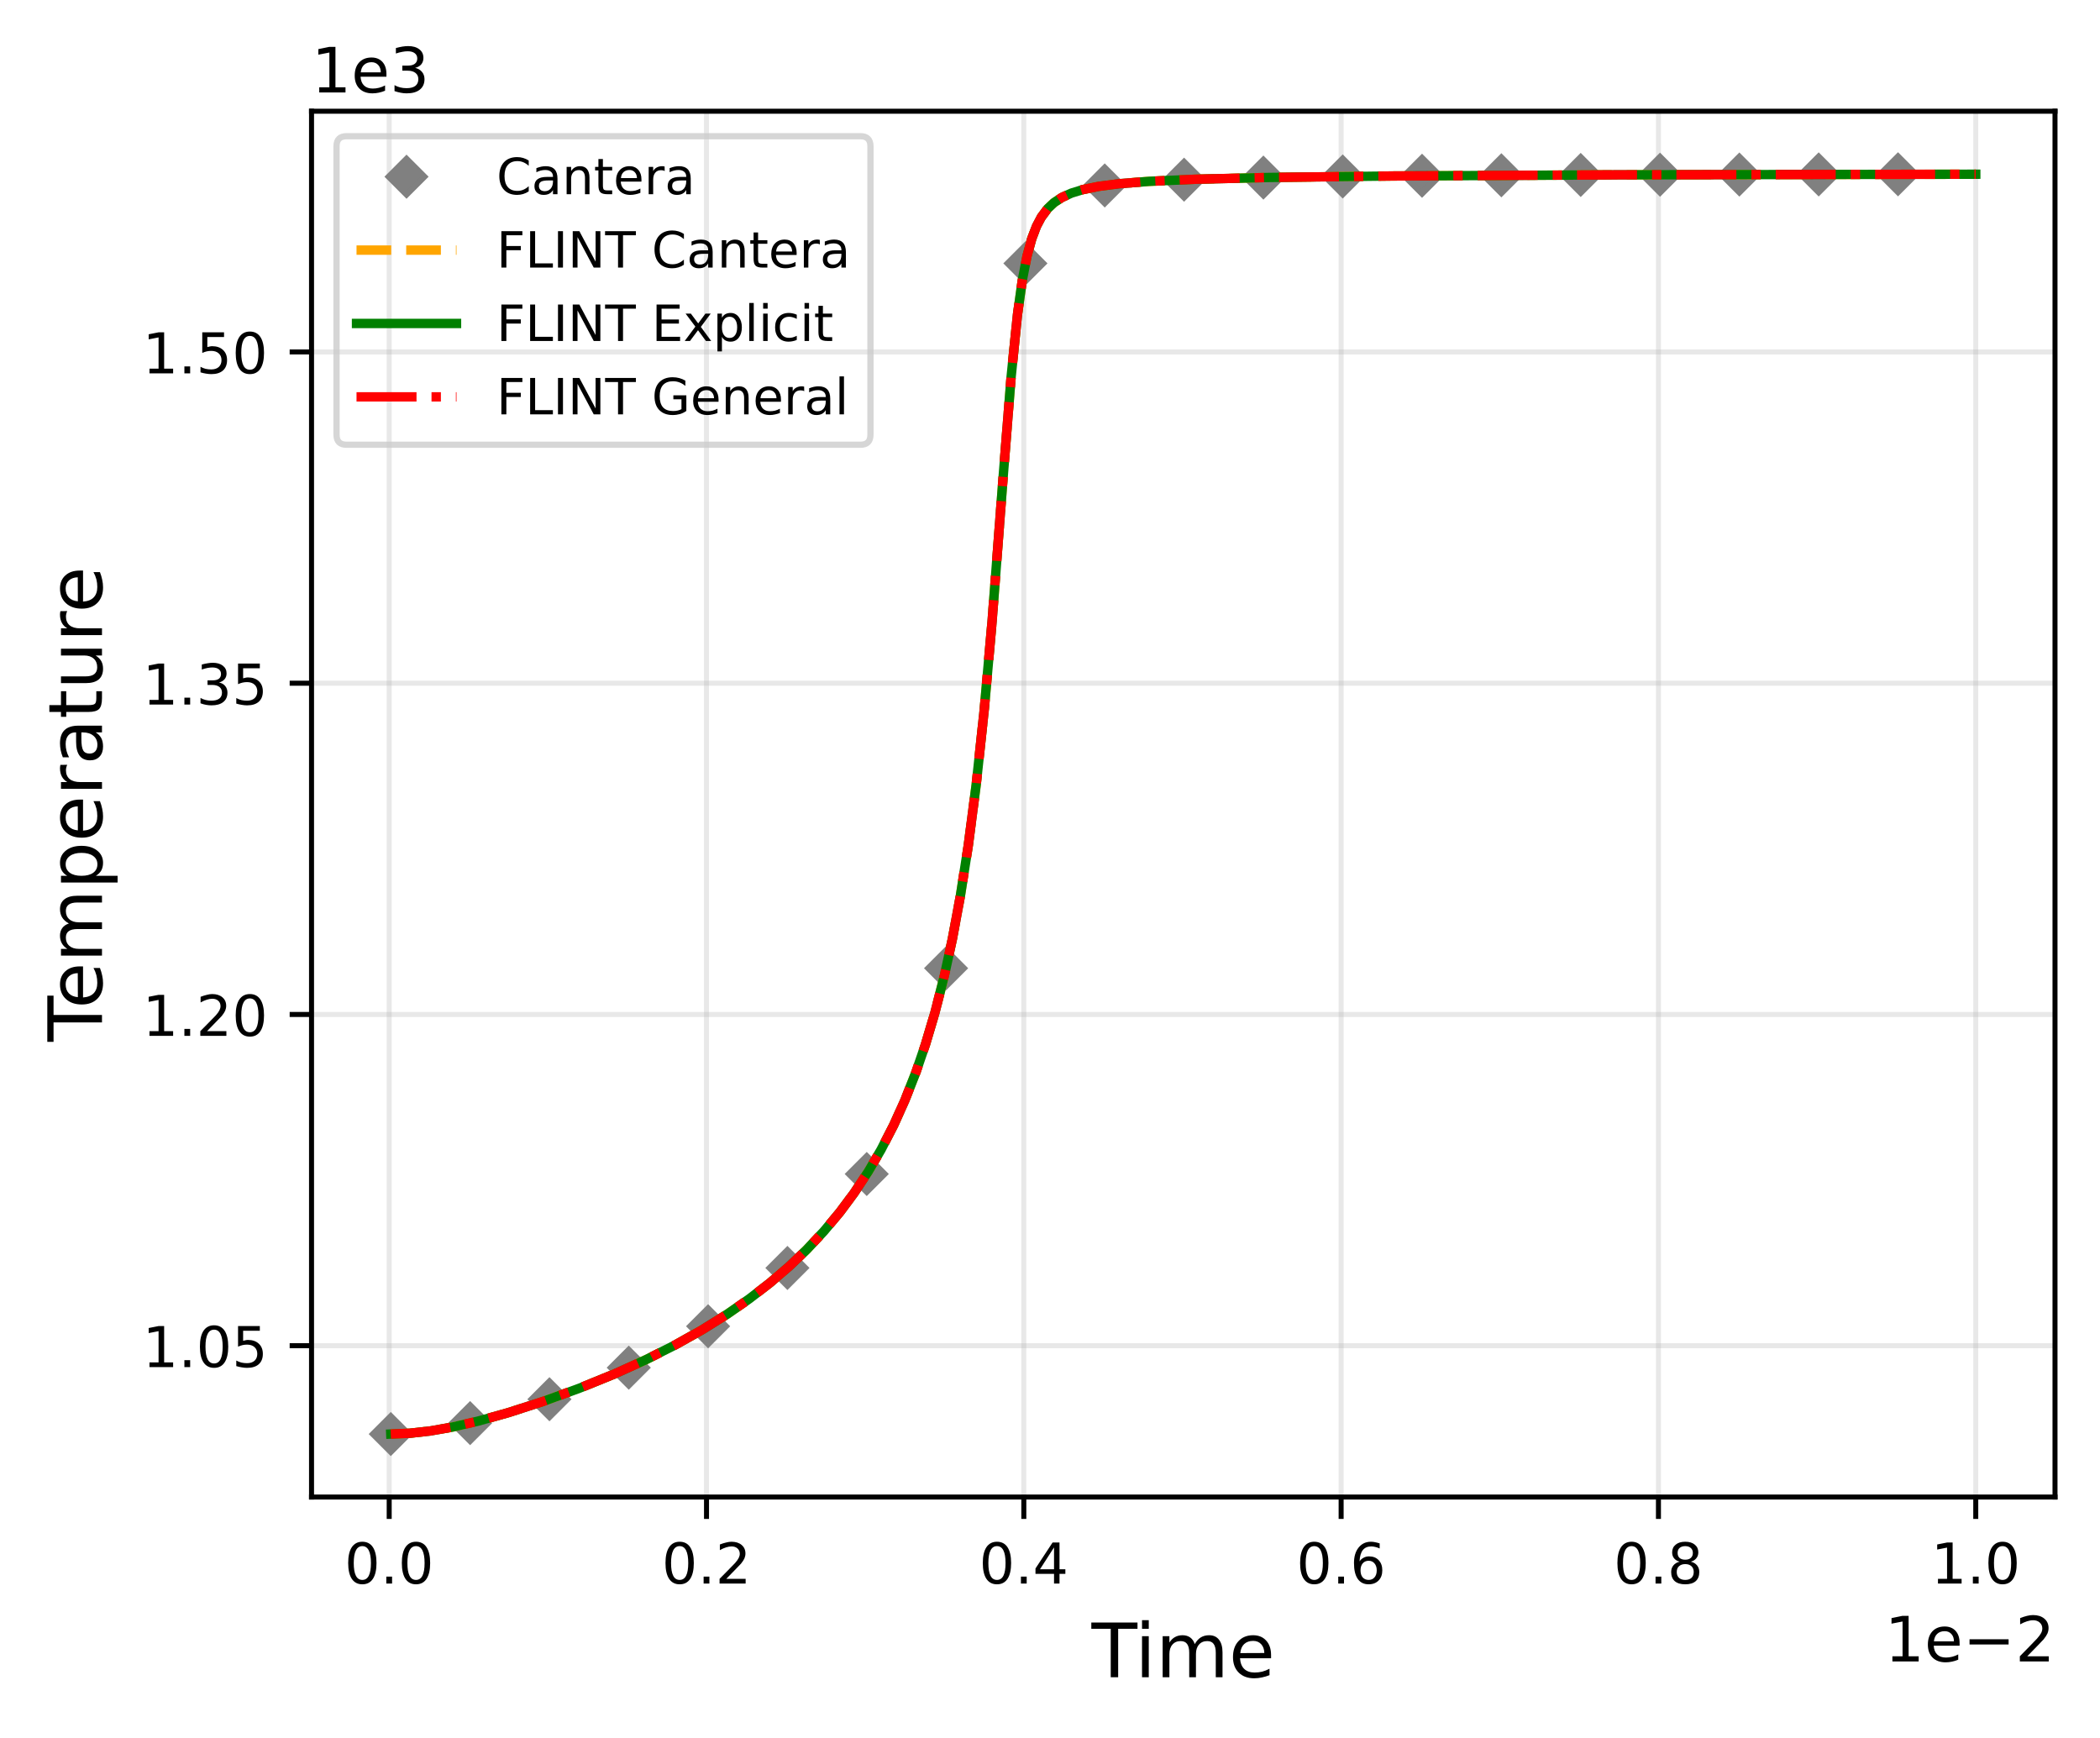
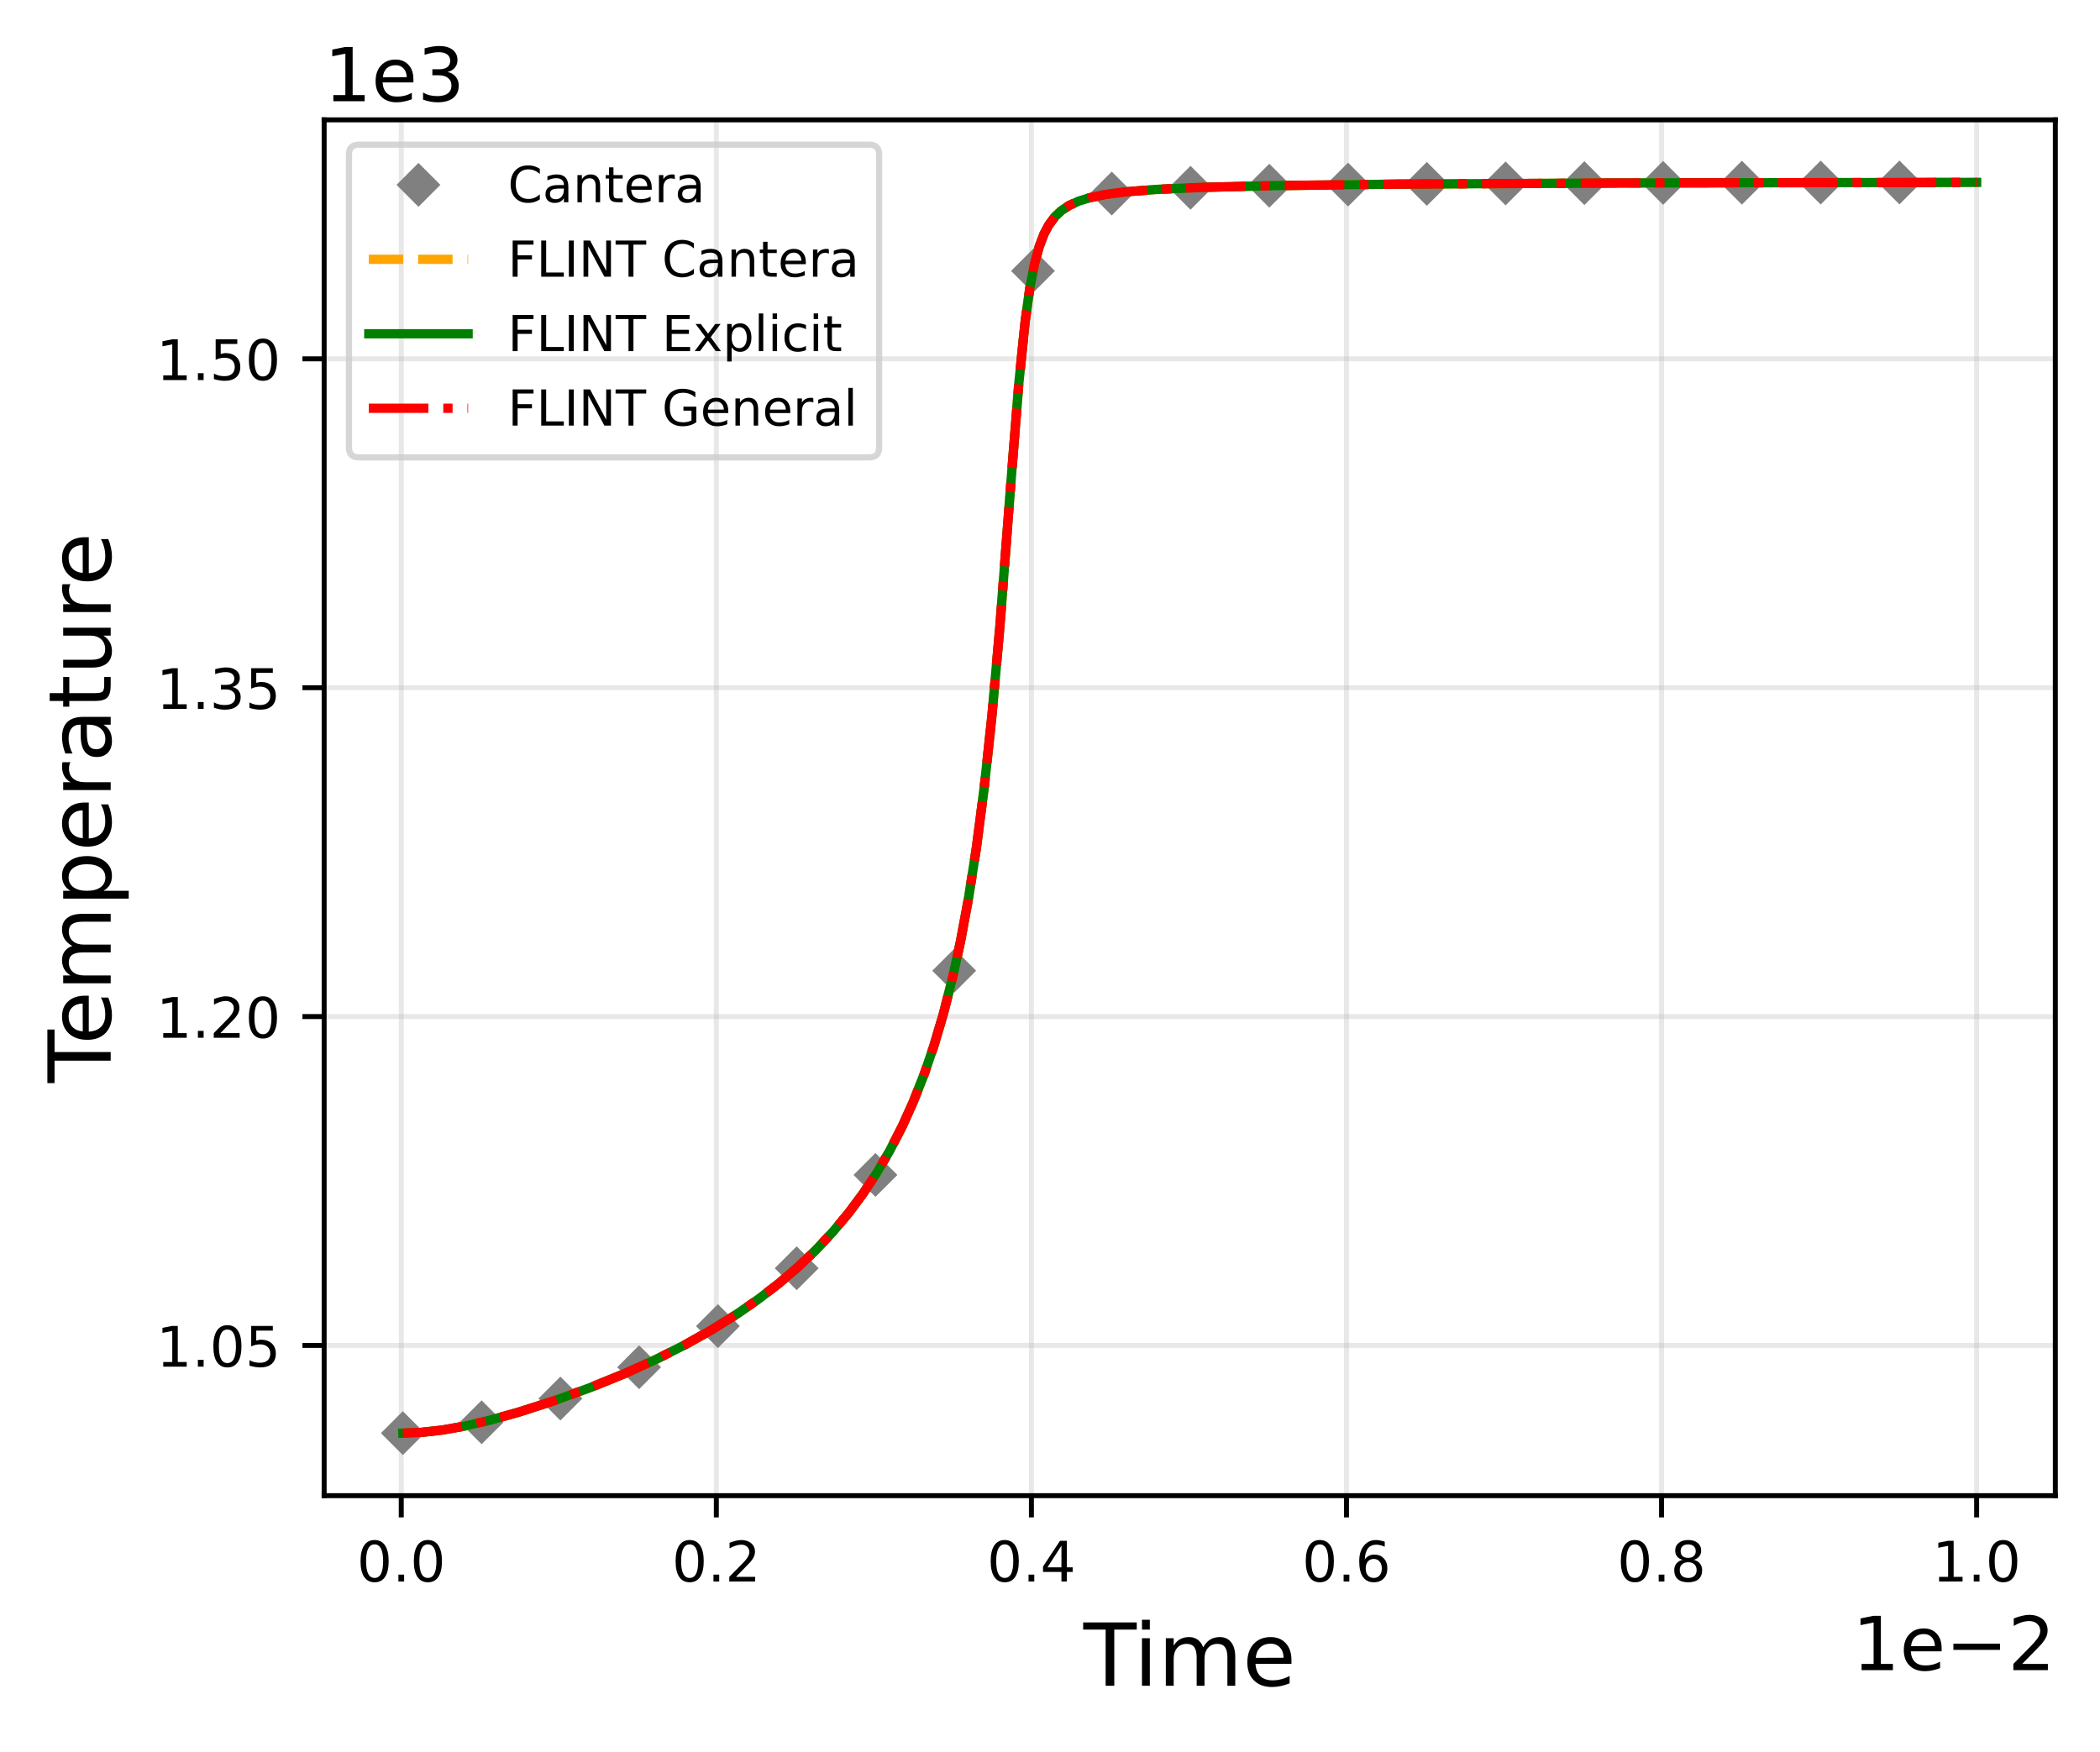
- <svg xmlns="http://www.w3.org/2000/svg" xmlns:xlink="http://www.w3.org/1999/xlink" width="336.053pt" height="278.082pt" viewBox="0 0 336.053 278.082" version="1.1">
+ <svg xmlns="http://www.w3.org/2000/svg" xmlns:xlink="http://www.w3.org/1999/xlink" width="338.439pt" height="282.278pt" viewBox="0 0 338.439 282.278" version="1.1">
  <defs>
    <style type="text/css">*{stroke-linejoin: round; stroke-linecap: butt}</style>
  </defs>
  <g id="figure_1">
    <g id="patch_1">
-       <path d="M 0 278.082  L 336.053 278.082  L 336.053 0  L 0 0  L 0 278.082  z " style="fill: none" />
+       <path d="M 0 282.278  L 338.439 282.278  L 338.439 0  L 0 0  L 0 282.278  z " style="fill: none" />
    </g>
    <g id="axes_1">
      <g id="patch_2">
-         <path d="M 49.853 239.558  L 328.853 239.558  L 328.853 17.798  L 49.853 17.798  L 49.853 239.558  z " style="fill: none" />
+         <path d="M 52.239 241.077  L 331.239 241.077  L 331.239 19.317  L 52.239 19.317  L 52.239 241.077  z " style="fill: none" />
      </g>
      <g id="matplotlib.axis_1">
        <g id="xtick_1">
          <g id="line2d_1">
-             <path d="M 62.281 239.558  L 62.281 17.798  " clip-path="url(#p117c92570e)" style="fill: none; stroke: #b0b0b0; stroke-opacity: 0.3; stroke-width: 0.8; stroke-linecap: square" />
+             <path d="M 64.667 241.077  L 64.667 19.317  " clip-path="url(#p1be1d10ffa)" style="fill: none; stroke: #b0b0b0; stroke-opacity: 0.3; stroke-width: 0.8; stroke-linecap: square" />
          </g>
          <g id="line2d_2">
            <defs>
-               <path id="m622375e051" d="M 0 0  L 0 3.5  " style="stroke: #000000; stroke-width: 0.8" />
+               <path id="m6aad43067b" d="M 0 0  L 0 3.5  " style="stroke: #000000; stroke-width: 0.8" />
            </defs>
            <g>
-               <use xlink:href="#m622375e051" x="62.281" y="239.558" style="stroke: #000000; stroke-width: 0.8" />
+               <use xlink:href="#m6aad43067b" x="64.667" y="241.077" style="stroke: #000000; stroke-width: 0.8" />
            </g>
          </g>
          <g id="text_1">
-             <text style="font: 9px 'DejaVu Sans', 'Bitstream Vera Sans', 'Computer Modern Sans Serif', 'Lucida Grande', 'Verdana', 'Geneva', 'Lucid', 'Arial', 'Helvetica', 'Avant Garde', sans-serif; text-anchor: middle" x="62.281" y="253.397" transform="rotate(-0 62.28074 253.397)">0.0</text>
+             <text style="font-size: 9px; font-family: 'DejaVu Sans', 'Bitstream Vera Sans', 'Computer Modern Sans Serif', 'Lucida Grande', 'Verdana', 'Geneva', 'Lucid', 'Arial', 'Helvetica', 'Avant Garde', sans-serif; text-anchor: middle" x="64.667" y="254.915" transform="rotate(-0 64.66699 254.9151)">0.0</text>
          </g>
        </g>
        <g id="xtick_2">
          <g id="line2d_3">
-             <path d="M 113.059 239.558  L 113.059 17.798  " clip-path="url(#p117c92570e)" style="fill: none; stroke: #b0b0b0; stroke-opacity: 0.3; stroke-width: 0.8; stroke-linecap: square" />
+             <path d="M 115.445 241.077  L 115.445 19.317  " clip-path="url(#p1be1d10ffa)" style="fill: none; stroke: #b0b0b0; stroke-opacity: 0.3; stroke-width: 0.8; stroke-linecap: square" />
          </g>
          <g id="line2d_4">
            <g>
-               <use xlink:href="#m622375e051" x="113.059" y="239.558" style="stroke: #000000; stroke-width: 0.8" />
+               <use xlink:href="#m6aad43067b" x="115.445" y="241.077" style="stroke: #000000; stroke-width: 0.8" />
            </g>
          </g>
          <g id="text_2">
-             <text style="font: 9px 'DejaVu Sans', 'Bitstream Vera Sans', 'Computer Modern Sans Serif', 'Lucida Grande', 'Verdana', 'Geneva', 'Lucid', 'Arial', 'Helvetica', 'Avant Garde', sans-serif; text-anchor: middle" x="113.059" y="253.397" transform="rotate(-0 113.0588 253.397)">0.2</text>
+             <text style="font-size: 9px; font-family: 'DejaVu Sans', 'Bitstream Vera Sans', 'Computer Modern Sans Serif', 'Lucida Grande', 'Verdana', 'Geneva', 'Lucid', 'Arial', 'Helvetica', 'Avant Garde', sans-serif; text-anchor: middle" x="115.445" y="254.915" transform="rotate(-0 115.445 254.9151)">0.2</text>
          </g>
        </g>
        <g id="xtick_3">
          <g id="line2d_5">
-             <path d="M 163.837 239.558  L 163.837 17.798  " clip-path="url(#p117c92570e)" style="fill: none; stroke: #b0b0b0; stroke-opacity: 0.3; stroke-width: 0.8; stroke-linecap: square" />
+             <path d="M 166.223 241.077  L 166.223 19.317  " clip-path="url(#p1be1d10ffa)" style="fill: none; stroke: #b0b0b0; stroke-opacity: 0.3; stroke-width: 0.8; stroke-linecap: square" />
          </g>
          <g id="line2d_6">
            <g>
-               <use xlink:href="#m622375e051" x="163.837" y="239.558" style="stroke: #000000; stroke-width: 0.8" />
+               <use xlink:href="#m6aad43067b" x="166.223" y="241.077" style="stroke: #000000; stroke-width: 0.8" />
            </g>
          </g>
          <g id="text_3">
-             <text style="font: 9px 'DejaVu Sans', 'Bitstream Vera Sans', 'Computer Modern Sans Serif', 'Lucida Grande', 'Verdana', 'Geneva', 'Lucid', 'Arial', 'Helvetica', 'Avant Garde', sans-serif; text-anchor: middle" x="163.837" y="253.397" transform="rotate(-0 163.8368 253.397)">0.4</text>
+             <text style="font-size: 9px; font-family: 'DejaVu Sans', 'Bitstream Vera Sans', 'Computer Modern Sans Serif', 'Lucida Grande', 'Verdana', 'Geneva', 'Lucid', 'Arial', 'Helvetica', 'Avant Garde', sans-serif; text-anchor: middle" x="166.223" y="254.915" transform="rotate(-0 166.2231 254.9151)">0.4</text>
          </g>
        </g>
        <g id="xtick_4">
          <g id="line2d_7">
-             <path d="M 214.615 239.558  L 214.615 17.798  " clip-path="url(#p117c92570e)" style="fill: none; stroke: #b0b0b0; stroke-opacity: 0.3; stroke-width: 0.8; stroke-linecap: square" />
+             <path d="M 217.001 241.077  L 217.001 19.317  " clip-path="url(#p1be1d10ffa)" style="fill: none; stroke: #b0b0b0; stroke-opacity: 0.3; stroke-width: 0.8; stroke-linecap: square" />
          </g>
          <g id="line2d_8">
            <g>
-               <use xlink:href="#m622375e051" x="214.615" y="239.558" style="stroke: #000000; stroke-width: 0.8" />
+               <use xlink:href="#m6aad43067b" x="217.001" y="241.077" style="stroke: #000000; stroke-width: 0.8" />
            </g>
          </g>
          <g id="text_4">
-             <text style="font: 9px 'DejaVu Sans', 'Bitstream Vera Sans', 'Computer Modern Sans Serif', 'Lucida Grande', 'Verdana', 'Geneva', 'Lucid', 'Arial', 'Helvetica', 'Avant Garde', sans-serif; text-anchor: middle" x="214.615" y="253.397" transform="rotate(-0 214.6149 253.397)">0.6</text>
+             <text style="font-size: 9px; font-family: 'DejaVu Sans', 'Bitstream Vera Sans', 'Computer Modern Sans Serif', 'Lucida Grande', 'Verdana', 'Geneva', 'Lucid', 'Arial', 'Helvetica', 'Avant Garde', sans-serif; text-anchor: middle" x="217.001" y="254.915" transform="rotate(-0 217.0011 254.9151)">0.6</text>
          </g>
        </g>
        <g id="xtick_5">
          <g id="line2d_9">
-             <path d="M 265.393 239.558  L 265.393 17.798  " clip-path="url(#p117c92570e)" style="fill: none; stroke: #b0b0b0; stroke-opacity: 0.3; stroke-width: 0.8; stroke-linecap: square" />
+             <path d="M 267.779 241.077  L 267.779 19.317  " clip-path="url(#p1be1d10ffa)" style="fill: none; stroke: #b0b0b0; stroke-opacity: 0.3; stroke-width: 0.8; stroke-linecap: square" />
          </g>
          <g id="line2d_10">
            <g>
-               <use xlink:href="#m622375e051" x="265.393" y="239.558" style="stroke: #000000; stroke-width: 0.8" />
+               <use xlink:href="#m6aad43067b" x="267.779" y="241.077" style="stroke: #000000; stroke-width: 0.8" />
            </g>
          </g>
          <g id="text_5">
-             <text style="font: 9px 'DejaVu Sans', 'Bitstream Vera Sans', 'Computer Modern Sans Serif', 'Lucida Grande', 'Verdana', 'Geneva', 'Lucid', 'Arial', 'Helvetica', 'Avant Garde', sans-serif; text-anchor: middle" x="265.393" y="253.397" transform="rotate(-0 265.3929 253.397)">0.8</text>
+             <text style="font-size: 9px; font-family: 'DejaVu Sans', 'Bitstream Vera Sans', 'Computer Modern Sans Serif', 'Lucida Grande', 'Verdana', 'Geneva', 'Lucid', 'Arial', 'Helvetica', 'Avant Garde', sans-serif; text-anchor: middle" x="267.779" y="254.915" transform="rotate(-0 267.7792 254.9151)">0.8</text>
          </g>
        </g>
        <g id="xtick_6">
          <g id="line2d_11">
-             <path d="M 316.171 239.558  L 316.171 17.798  " clip-path="url(#p117c92570e)" style="fill: none; stroke: #b0b0b0; stroke-opacity: 0.3; stroke-width: 0.8; stroke-linecap: square" />
+             <path d="M 318.557 241.077  L 318.557 19.317  " clip-path="url(#p1be1d10ffa)" style="fill: none; stroke: #b0b0b0; stroke-opacity: 0.3; stroke-width: 0.8; stroke-linecap: square" />
          </g>
          <g id="line2d_12">
            <g>
-               <use xlink:href="#m622375e051" x="316.171" y="239.558" style="stroke: #000000; stroke-width: 0.8" />
+               <use xlink:href="#m6aad43067b" x="318.557" y="241.077" style="stroke: #000000; stroke-width: 0.8" />
            </g>
          </g>
          <g id="text_6">
-             <text style="font: 9px 'DejaVu Sans', 'Bitstream Vera Sans', 'Computer Modern Sans Serif', 'Lucida Grande', 'Verdana', 'Geneva', 'Lucid', 'Arial', 'Helvetica', 'Avant Garde', sans-serif; text-anchor: middle" x="316.171" y="253.397" transform="rotate(-0 316.171 253.397)">1.0</text>
+             <text style="font-size: 9px; font-family: 'DejaVu Sans', 'Bitstream Vera Sans', 'Computer Modern Sans Serif', 'Lucida Grande', 'Verdana', 'Geneva', 'Lucid', 'Arial', 'Helvetica', 'Avant Garde', sans-serif; text-anchor: middle" x="318.557" y="254.915" transform="rotate(-0 318.5572 254.9151)">1.0</text>
          </g>
        </g>
        <g id="text_7">
-           <text style="font: 12px 'DejaVu Sans', 'Bitstream Vera Sans', 'Computer Modern Sans Serif', 'Lucida Grande', 'Verdana', 'Geneva', 'Lucid', 'Arial', 'Helvetica', 'Avant Garde', sans-serif; text-anchor: middle" x="189.353" y="268.387" transform="rotate(-0 189.3528 268.3869)">Time</text>
+           <text style="font-size: 14px; font-family: 'DejaVu Sans', 'Bitstream Vera Sans', 'Computer Modern Sans Serif', 'Lucida Grande', 'Verdana', 'Geneva', 'Lucid', 'Arial', 'Helvetica', 'Avant Garde', sans-serif; text-anchor: middle" x="191.739" y="271.715" transform="rotate(-0 191.7391 271.715)">Time</text>
        </g>
        <g id="text_8">
-           <text style="font: 10px 'DejaVu Sans', 'Bitstream Vera Sans', 'Computer Modern Sans Serif', 'Lucida Grande', 'Verdana', 'Geneva', 'Lucid', 'Arial', 'Helvetica', 'Avant Garde', sans-serif; text-anchor: end" x="328.853" y="265.867" transform="rotate(-0 328.8528 265.8672)">1e−2</text>
+           <text style="font-size: 12px; font-family: 'DejaVu Sans', 'Bitstream Vera Sans', 'Computer Modern Sans Serif', 'Lucida Grande', 'Verdana', 'Geneva', 'Lucid', 'Arial', 'Helvetica', 'Avant Garde', sans-serif; text-anchor: end" x="331.239" y="269.194" transform="rotate(-0 331.2391 269.1944)">1e−2</text>
        </g>
      </g>
      <g id="matplotlib.axis_2">
        <g id="ytick_1">
          <g id="line2d_13">
-             <path d="M 49.853 215.343  L 328.853 215.343  " clip-path="url(#p117c92570e)" style="fill: none; stroke: #b0b0b0; stroke-opacity: 0.3; stroke-width: 0.8; stroke-linecap: square" />
+             <path d="M 52.239 216.862  L 331.239 216.862  " clip-path="url(#p1be1d10ffa)" style="fill: none; stroke: #b0b0b0; stroke-opacity: 0.3; stroke-width: 0.8; stroke-linecap: square" />
          </g>
          <g id="line2d_14">
            <defs>
-               <path id="m20573acb70" d="M 0 0  L -3.5 0  " style="stroke: #000000; stroke-width: 0.8" />
+               <path id="m1e5f129b7e" d="M 0 0  L -3.5 0  " style="stroke: #000000; stroke-width: 0.8" />
            </defs>
            <g>
-               <use xlink:href="#m20573acb70" x="49.853" y="215.343" style="stroke: #000000; stroke-width: 0.8" />
+               <use xlink:href="#m1e5f129b7e" x="52.239" y="216.862" style="stroke: #000000; stroke-width: 0.8" />
            </g>
          </g>
          <g id="text_9">
-             <text style="font: 9px 'DejaVu Sans', 'Bitstream Vera Sans', 'Computer Modern Sans Serif', 'Lucida Grande', 'Verdana', 'Geneva', 'Lucid', 'Arial', 'Helvetica', 'Avant Garde', sans-serif; text-anchor: end" x="42.853" y="218.762" transform="rotate(-0 42.85281 218.7624)">1.05</text>
+             <text style="font-size: 9px; font-family: 'DejaVu Sans', 'Bitstream Vera Sans', 'Computer Modern Sans Serif', 'Lucida Grande', 'Verdana', 'Geneva', 'Lucid', 'Arial', 'Helvetica', 'Avant Garde', sans-serif; text-anchor: end" x="45.239" y="220.281" transform="rotate(-0 45.23906 220.2814)">1.05</text>
          </g>
        </g>
        <g id="ytick_2">
          <g id="line2d_15">
-             <path d="M 49.853 162.336  L 328.853 162.336  " clip-path="url(#p117c92570e)" style="fill: none; stroke: #b0b0b0; stroke-opacity: 0.3; stroke-width: 0.8; stroke-linecap: square" />
+             <path d="M 52.239 163.855  L 331.239 163.855  " clip-path="url(#p1be1d10ffa)" style="fill: none; stroke: #b0b0b0; stroke-opacity: 0.3; stroke-width: 0.8; stroke-linecap: square" />
          </g>
          <g id="line2d_16">
            <g>
-               <use xlink:href="#m20573acb70" x="49.853" y="162.336" style="stroke: #000000; stroke-width: 0.8" />
+               <use xlink:href="#m1e5f129b7e" x="52.239" y="163.855" style="stroke: #000000; stroke-width: 0.8" />
            </g>
          </g>
          <g id="text_10">
-             <text style="font: 9px 'DejaVu Sans', 'Bitstream Vera Sans', 'Computer Modern Sans Serif', 'Lucida Grande', 'Verdana', 'Geneva', 'Lucid', 'Arial', 'Helvetica', 'Avant Garde', sans-serif; text-anchor: end" x="42.853" y="165.755" transform="rotate(-0 42.85281 165.7549)">1.20</text>
+             <text style="font-size: 9px; font-family: 'DejaVu Sans', 'Bitstream Vera Sans', 'Computer Modern Sans Serif', 'Lucida Grande', 'Verdana', 'Geneva', 'Lucid', 'Arial', 'Helvetica', 'Avant Garde', sans-serif; text-anchor: end" x="45.239" y="167.274" transform="rotate(-0 45.23906 167.2736)">1.20</text>
          </g>
        </g>
        <g id="ytick_3">
          <g id="line2d_17">
-             <path d="M 49.853 109.328  L 328.853 109.328  " clip-path="url(#p117c92570e)" style="fill: none; stroke: #b0b0b0; stroke-opacity: 0.3; stroke-width: 0.8; stroke-linecap: square" />
+             <path d="M 52.239 110.847  L 331.239 110.847  " clip-path="url(#p1be1d10ffa)" style="fill: none; stroke: #b0b0b0; stroke-opacity: 0.3; stroke-width: 0.8; stroke-linecap: square" />
          </g>
          <g id="line2d_18">
            <g>
-               <use xlink:href="#m20573acb70" x="49.853" y="109.328" style="stroke: #000000; stroke-width: 0.8" />
+               <use xlink:href="#m1e5f129b7e" x="52.239" y="110.847" style="stroke: #000000; stroke-width: 0.8" />
            </g>
          </g>
          <g id="text_11">
-             <text style="font: 9px 'DejaVu Sans', 'Bitstream Vera Sans', 'Computer Modern Sans Serif', 'Lucida Grande', 'Verdana', 'Geneva', 'Lucid', 'Arial', 'Helvetica', 'Avant Garde', sans-serif; text-anchor: end" x="42.853" y="112.747" transform="rotate(-0 42.85281 112.7474)">1.35</text>
+             <text style="font-size: 9px; font-family: 'DejaVu Sans', 'Bitstream Vera Sans', 'Computer Modern Sans Serif', 'Lucida Grande', 'Verdana', 'Geneva', 'Lucid', 'Arial', 'Helvetica', 'Avant Garde', sans-serif; text-anchor: end" x="45.239" y="114.266" transform="rotate(-0 45.23906 114.2659)">1.35</text>
          </g>
        </g>
        <g id="ytick_4">
          <g id="line2d_19">
-             <path d="M 49.853 56.321  L 328.853 56.321  " clip-path="url(#p117c92570e)" style="fill: none; stroke: #b0b0b0; stroke-opacity: 0.3; stroke-width: 0.8; stroke-linecap: square" />
+             <path d="M 52.239 57.839  L 331.239 57.839  " clip-path="url(#p1be1d10ffa)" style="fill: none; stroke: #b0b0b0; stroke-opacity: 0.3; stroke-width: 0.8; stroke-linecap: square" />
          </g>
          <g id="line2d_20">
            <g>
-               <use xlink:href="#m20573acb70" x="49.853" y="56.321" style="stroke: #000000; stroke-width: 0.8" />
+               <use xlink:href="#m1e5f129b7e" x="52.239" y="57.839" style="stroke: #000000; stroke-width: 0.8" />
            </g>
          </g>
          <g id="text_12">
-             <text style="font: 9px 'DejaVu Sans', 'Bitstream Vera Sans', 'Computer Modern Sans Serif', 'Lucida Grande', 'Verdana', 'Geneva', 'Lucid', 'Arial', 'Helvetica', 'Avant Garde', sans-serif; text-anchor: end" x="42.853" y="59.74" transform="rotate(-0 42.85281 59.73989)">1.50</text>
+             <text style="font-size: 9px; font-family: 'DejaVu Sans', 'Bitstream Vera Sans', 'Computer Modern Sans Serif', 'Lucida Grande', 'Verdana', 'Geneva', 'Lucid', 'Arial', 'Helvetica', 'Avant Garde', sans-serif; text-anchor: end" x="45.239" y="61.258" transform="rotate(-0 45.23906 61.25809)">1.50</text>
          </g>
        </g>
        <g id="text_13">
-           <text style="font: 12px 'DejaVu Sans', 'Bitstream Vera Sans', 'Computer Modern Sans Serif', 'Lucida Grande', 'Verdana', 'Geneva', 'Lucid', 'Arial', 'Helvetica', 'Avant Garde', sans-serif; text-anchor: middle" x="16.318" y="128.678" transform="rotate(-90 16.31812 128.6784)">Temperature</text>
+           <text style="font-size: 14px; font-family: 'DejaVu Sans', 'Bitstream Vera Sans', 'Computer Modern Sans Serif', 'Lucida Grande', 'Verdana', 'Geneva', 'Lucid', 'Arial', 'Helvetica', 'Avant Garde', sans-serif; text-anchor: middle" x="17.837" y="130.197" transform="rotate(-90 17.83672 130.1972)">Temperature</text>
        </g>
        <g id="text_14">
-           <text style="font: 10px 'DejaVu Sans', 'Bitstream Vera Sans', 'Computer Modern Sans Serif', 'Lucida Grande', 'Verdana', 'Geneva', 'Lucid', 'Arial', 'Helvetica', 'Avant Garde', sans-serif; text-anchor: start" x="49.853" y="14.798" transform="rotate(-0 49.85281 14.79844)">1e3</text>
+           <text style="font-size: 12px; font-family: 'DejaVu Sans', 'Bitstream Vera Sans', 'Computer Modern Sans Serif', 'Lucida Grande', 'Verdana', 'Geneva', 'Lucid', 'Arial', 'Helvetica', 'Avant Garde', sans-serif; text-anchor: start" x="52.239" y="16.317" transform="rotate(-0 52.23906 16.31719)">1e3</text>
        </g>
      </g>
      <g id="line2d_21">
        <defs>
-           <path id="mc50051f7d1" d="M -0 2.828  L 2.828 0  L 0 -2.828  L -2.828 -0  z " style="stroke: #808080; stroke-linejoin: miter" />
+           <path id="m5b8b2e1410" d="M -0 2.828  L 2.828 0  L 0 -2.828  L -2.828 -0  z " style="stroke: #808080; stroke-linejoin: miter" />
        </defs>
-         <g clip-path="url(#p117c92570e)">
-           <use xlink:href="#mc50051f7d1" x="62.535" y="229.478" style="fill: #808080; stroke: #808080; stroke-linejoin: miter" />
-           <use xlink:href="#mc50051f7d1" x="75.229" y="227.726" style="fill: #808080; stroke: #808080; stroke-linejoin: miter" />
-           <use xlink:href="#mc50051f7d1" x="87.924" y="223.906" style="fill: #808080; stroke: #808080; stroke-linejoin: miter" />
-           <use xlink:href="#mc50051f7d1" x="100.618" y="218.856" style="fill: #808080; stroke: #808080; stroke-linejoin: miter" />
-           <use xlink:href="#mc50051f7d1" x="113.313" y="212.23" style="fill: #808080; stroke: #808080; stroke-linejoin: miter" />
-           <use xlink:href="#mc50051f7d1" x="126.007" y="202.9" style="fill: #808080; stroke: #808080; stroke-linejoin: miter" />
-           <use xlink:href="#mc50051f7d1" x="138.702" y="187.864" style="fill: #808080; stroke: #808080; stroke-linejoin: miter" />
-           <use xlink:href="#mc50051f7d1" x="151.396" y="154.939" style="fill: #808080; stroke: #808080; stroke-linejoin: miter" />
-           <use xlink:href="#mc50051f7d1" x="164.091" y="42.146" style="fill: #808080; stroke: #808080; stroke-linejoin: miter" />
-           <use xlink:href="#mc50051f7d1" x="176.785" y="29.675" style="fill: #808080; stroke: #808080; stroke-linejoin: miter" />
-           <use xlink:href="#mc50051f7d1" x="189.48" y="28.753" style="fill: #808080; stroke: #808080; stroke-linejoin: miter" />
-           <use xlink:href="#mc50051f7d1" x="202.174" y="28.417" style="fill: #808080; stroke: #808080; stroke-linejoin: miter" />
-           <use xlink:href="#mc50051f7d1" x="214.869" y="28.237" style="fill: #808080; stroke: #808080; stroke-linejoin: miter" />
-           <use xlink:href="#mc50051f7d1" x="227.563" y="28.124" style="fill: #808080; stroke: #808080; stroke-linejoin: miter" />
-           <use xlink:href="#mc50051f7d1" x="240.258" y="28.05" style="fill: #808080; stroke: #808080; stroke-linejoin: miter" />
-           <use xlink:href="#mc50051f7d1" x="252.952" y="27.997" style="fill: #808080; stroke: #808080; stroke-linejoin: miter" />
-           <use xlink:href="#mc50051f7d1" x="265.647" y="27.958" style="fill: #808080; stroke: #808080; stroke-linejoin: miter" />
-           <use xlink:href="#mc50051f7d1" x="278.341" y="27.93" style="fill: #808080; stroke: #808080; stroke-linejoin: miter" />
-           <use xlink:href="#mc50051f7d1" x="291.036" y="27.909" style="fill: #808080; stroke: #808080; stroke-linejoin: miter" />
-           <use xlink:href="#mc50051f7d1" x="303.73" y="27.891" style="fill: #808080; stroke: #808080; stroke-linejoin: miter" />
+         <g clip-path="url(#p1be1d10ffa)">
+           <use xlink:href="#m5b8b2e1410" x="64.921" y="230.997" style="fill: #808080; stroke: #808080; stroke-linejoin: miter" />
+           <use xlink:href="#m5b8b2e1410" x="77.615" y="229.246" style="fill: #808080; stroke: #808080; stroke-linejoin: miter" />
+           <use xlink:href="#m5b8b2e1410" x="90.31" y="225.425" style="fill: #808080; stroke: #808080; stroke-linejoin: miter" />
+           <use xlink:href="#m5b8b2e1410" x="103.004" y="220.374" style="fill: #808080; stroke: #808080; stroke-linejoin: miter" />
+           <use xlink:href="#m5b8b2e1410" x="115.699" y="213.748" style="fill: #808080; stroke: #808080; stroke-linejoin: miter" />
+           <use xlink:href="#m5b8b2e1410" x="128.393" y="204.418" style="fill: #808080; stroke: #808080; stroke-linejoin: miter" />
+           <use xlink:href="#m5b8b2e1410" x="141.088" y="189.382" style="fill: #808080; stroke: #808080; stroke-linejoin: miter" />
+           <use xlink:href="#m5b8b2e1410" x="153.782" y="156.465" style="fill: #808080; stroke: #808080; stroke-linejoin: miter" />
+           <use xlink:href="#m5b8b2e1410" x="166.477" y="43.673" style="fill: #808080; stroke: #808080; stroke-linejoin: miter" />
+           <use xlink:href="#m5b8b2e1410" x="179.171" y="31.194" style="fill: #808080; stroke: #808080; stroke-linejoin: miter" />
+           <use xlink:href="#m5b8b2e1410" x="191.866" y="30.267" style="fill: #808080; stroke: #808080; stroke-linejoin: miter" />
+           <use xlink:href="#m5b8b2e1410" x="204.561" y="29.932" style="fill: #808080; stroke: #808080; stroke-linejoin: miter" />
+           <use xlink:href="#m5b8b2e1410" x="217.255" y="29.753" style="fill: #808080; stroke: #808080; stroke-linejoin: miter" />
+           <use xlink:href="#m5b8b2e1410" x="229.95" y="29.642" style="fill: #808080; stroke: #808080; stroke-linejoin: miter" />
+           <use xlink:href="#m5b8b2e1410" x="242.644" y="29.567" style="fill: #808080; stroke: #808080; stroke-linejoin: miter" />
+           <use xlink:href="#m5b8b2e1410" x="255.339" y="29.514" style="fill: #808080; stroke: #808080; stroke-linejoin: miter" />
+           <use xlink:href="#m5b8b2e1410" x="268.033" y="29.476" style="fill: #808080; stroke: #808080; stroke-linejoin: miter" />
+           <use xlink:href="#m5b8b2e1410" x="280.728" y="29.447" style="fill: #808080; stroke: #808080; stroke-linejoin: miter" />
+           <use xlink:href="#m5b8b2e1410" x="293.422" y="29.426" style="fill: #808080; stroke: #808080; stroke-linejoin: miter" />
+           <use xlink:href="#m5b8b2e1410" x="306.117" y="29.409" style="fill: #808080; stroke: #808080; stroke-linejoin: miter" />
        </g>
      </g>
      <g id="line2d_22">
-         <path d="M 62.535 229.478  L 65.581 229.351  L 68.882 228.981  L 72.436 228.353  L 76.499 227.41  L 81.323 226.059  L 86.908 224.258  L 92.748 222.134  L 98.333 219.86  L 103.411 217.557  L 107.981 215.254  L 112.297 212.837  L 116.359 210.301  L 119.914 207.832  L 123.214 205.285  L 126.261 202.669  L 129.054 200.003  L 131.847 197.024  L 134.386 193.983  L 136.671 190.914  L 138.956 187.457  L 140.987 183.981  L 143.018 180.033  L 144.795 176.092  L 146.572 171.58  L 148.096 167.138  L 149.619 162.023  L 151.142 156.045  L 152.412 150.215  L 153.681 143.391  L 154.951 135.288  L 156.22 125.537  L 157.49 113.703  L 158.759 99.447  L 160.536 76.245  L 161.806 60.326  L 162.821 50.364  L 163.583 44.922  L 164.345 40.99  L 165.106 38.196  L 165.868 36.204  L 166.63 34.759  L 167.645 33.392  L 168.661 32.435  L 169.93 31.595  L 171.454 30.903  L 173.231 30.351  L 175.516 29.872  L 178.816 29.427  L 183.386 29.05  L 190.495 28.71  L 201.666 28.422  L 220.708 28.178  L 254.73 27.989  L 316.171 27.878  L 316.171 27.878  " clip-path="url(#p117c92570e)" style="fill: none; stroke-dasharray: 5.55,2.4; stroke-dashoffset: 0; stroke: #ffa500; stroke-width: 1.5" />
+         <path d="M 64.921 230.997  L 67.968 230.87  L 71.268 230.501  L 74.823 229.873  L 78.885 228.929  L 83.709 227.579  L 89.294 225.777  L 95.134 223.653  L 100.719 221.38  L 105.797 219.076  L 110.367 216.773  L 114.683 214.356  L 118.746 211.821  L 122.3 209.351  L 125.601 206.804  L 128.647 204.189  L 131.44 201.522  L 134.233 198.543  L 136.772 195.502  L 139.057 192.433  L 141.342 188.976  L 143.373 185.5  L 145.404 181.551  L 147.181 177.611  L 148.959 173.098  L 150.482 168.656  L 152.005 163.541  L 153.529 157.563  L 154.798 151.733  L 156.067 144.909  L 157.337 136.806  L 158.606 127.055  L 159.876 115.22  L 161.145 100.964  L 162.923 77.762  L 164.192 61.842  L 165.208 51.881  L 165.969 46.44  L 166.731 42.508  L 167.493 39.715  L 168.254 37.723  L 169.016 36.278  L 170.031 34.91  L 171.047 33.954  L 172.316 33.114  L 173.84 32.422  L 175.617 31.87  L 178.156 31.349  L 181.457 30.919  L 186.28 30.537  L 193.643 30.203  L 205.322 29.918  L 225.38 29.677  L 261.432 29.494  L 318.557 29.397  L 318.557 29.397  " clip-path="url(#p1be1d10ffa)" style="fill: none; stroke-dasharray: 5.55,2.4; stroke-dashoffset: 0; stroke: #ffa500; stroke-width: 1.5" />
      </g>
      <g id="line2d_23">
-         <path d="M 62.535 229.478  L 65.581 229.351  L 68.882 228.981  L 72.436 228.353  L 76.499 227.41  L 81.323 226.059  L 86.908 224.258  L 92.748 222.133  L 98.333 219.86  L 103.411 217.557  L 107.981 215.253  L 112.297 212.836  L 116.359 210.301  L 119.914 207.831  L 123.214 205.283  L 126.261 202.668  L 129.054 200.002  L 131.847 197.022  L 134.386 193.981  L 136.671 190.912  L 138.956 187.454  L 140.987 183.978  L 143.018 180.029  L 144.795 176.088  L 146.572 171.575  L 148.096 167.132  L 149.619 162.016  L 151.142 156.037  L 152.412 150.206  L 153.681 143.38  L 154.951 135.276  L 156.22 125.522  L 157.49 113.684  L 158.759 99.425  L 160.536 76.22  L 161.806 60.305  L 162.821 50.348  L 163.583 44.911  L 164.345 40.981  L 165.106 38.191  L 165.868 36.2  L 166.63 34.756  L 167.645 33.389  L 168.661 32.433  L 169.93 31.594  L 171.454 30.902  L 173.231 30.351  L 175.77 29.83  L 179.07 29.4  L 183.894 29.018  L 191.257 28.684  L 202.936 28.399  L 222.993 28.158  L 259.046 27.975  L 316.171 27.878  L 316.171 27.878  " clip-path="url(#p117c92570e)" style="fill: none; stroke: #008000; stroke-width: 1.5; stroke-linecap: square" />
+         <path d="M 64.921 230.997  L 67.968 230.87  L 71.268 230.501  L 74.823 229.873  L 78.885 228.929  L 83.709 227.578  L 89.294 225.777  L 95.134 223.653  L 100.719 221.379  L 105.797 219.076  L 110.367 216.772  L 114.683 214.355  L 118.746 211.82  L 122.3 209.35  L 125.601 206.803  L 128.647 204.187  L 131.44 201.521  L 134.233 198.541  L 136.772 195.5  L 139.057 192.431  L 141.342 188.973  L 143.373 185.497  L 145.404 181.548  L 147.181 177.607  L 148.959 173.094  L 150.482 168.651  L 152.005 163.535  L 153.529 157.555  L 154.798 151.724  L 156.067 144.898  L 157.337 136.793  L 158.606 127.039  L 159.876 115.201  L 161.145 100.941  L 162.923 77.737  L 164.192 61.821  L 165.208 51.865  L 165.969 46.428  L 166.731 42.499  L 167.493 39.709  L 168.254 37.718  L 169.016 36.274  L 170.031 34.908  L 171.047 33.952  L 172.316 33.113  L 173.84 32.421  L 175.617 31.869  L 178.156 31.348  L 181.457 30.919  L 186.28 30.537  L 193.643 30.203  L 205.322 29.918  L 225.38 29.677  L 261.432 29.494  L 318.557 29.397  L 318.557 29.397  " clip-path="url(#p1be1d10ffa)" style="fill: none; stroke: #008000; stroke-width: 1.5; stroke-linecap: square" />
      </g>
      <g id="line2d_24">
-         <path d="M 62.535 229.478  L 65.581 229.351  L 68.882 228.981  L 72.436 228.353  L 76.499 227.41  L 81.323 226.059  L 86.908 224.258  L 92.748 222.133  L 98.333 219.86  L 103.411 217.557  L 107.981 215.253  L 112.297 212.836  L 116.359 210.301  L 119.914 207.831  L 123.214 205.283  L 126.261 202.668  L 129.054 200.002  L 131.847 197.022  L 134.386 193.981  L 136.671 190.912  L 138.956 187.454  L 140.987 183.978  L 143.018 180.029  L 144.795 176.088  L 146.572 171.575  L 148.096 167.132  L 149.619 162.016  L 151.142 156.037  L 152.412 150.206  L 153.681 143.38  L 154.951 135.276  L 156.22 125.522  L 157.49 113.684  L 158.759 99.425  L 160.536 76.22  L 161.806 60.305  L 162.821 50.348  L 163.583 44.911  L 164.345 40.981  L 165.106 38.191  L 165.868 36.2  L 166.63 34.756  L 167.645 33.389  L 168.661 32.433  L 169.93 31.594  L 171.454 30.902  L 173.231 30.351  L 175.77 29.83  L 179.07 29.4  L 183.894 29.018  L 191.257 28.684  L 202.936 28.399  L 222.993 28.158  L 259.046 27.975  L 316.171 27.878  L 316.171 27.878  " clip-path="url(#p117c92570e)" style="fill: none; stroke-dasharray: 9.6,2.4,1.5,2.4; stroke-dashoffset: 0; stroke: #ff0000; stroke-width: 1.5" />
+         <path d="M 64.921 230.997  L 67.968 230.87  L 71.268 230.501  L 74.823 229.873  L 78.885 228.929  L 83.709 227.578  L 89.294 225.777  L 95.134 223.653  L 100.719 221.379  L 105.797 219.076  L 110.367 216.772  L 114.683 214.355  L 118.746 211.82  L 122.3 209.35  L 125.601 206.803  L 128.647 204.187  L 131.44 201.521  L 134.233 198.541  L 136.772 195.5  L 139.057 192.431  L 141.342 188.973  L 143.373 185.497  L 145.404 181.548  L 147.181 177.607  L 148.959 173.094  L 150.482 168.651  L 152.005 163.535  L 153.529 157.555  L 154.798 151.724  L 156.067 144.898  L 157.337 136.793  L 158.606 127.039  L 159.876 115.201  L 161.145 100.941  L 162.923 77.737  L 164.192 61.821  L 165.208 51.865  L 165.969 46.428  L 166.731 42.499  L 167.493 39.709  L 168.254 37.718  L 169.016 36.274  L 170.031 34.908  L 171.047 33.952  L 172.316 33.113  L 173.84 32.421  L 175.617 31.869  L 178.156 31.348  L 181.457 30.919  L 186.28 30.537  L 193.643 30.203  L 205.322 29.918  L 225.38 29.677  L 261.432 29.494  L 318.557 29.397  L 318.557 29.397  " clip-path="url(#p1be1d10ffa)" style="fill: none; stroke-dasharray: 9.6,2.4,1.5,2.4; stroke-dashoffset: 0; stroke: #ff0000; stroke-width: 1.5" />
      </g>
      <g id="patch_3">
-         <path d="M 49.853 239.558  L 49.853 17.798  " style="fill: none; stroke: #000000; stroke-width: 0.8; stroke-linejoin: miter; stroke-linecap: square" />
+         <path d="M 52.239 241.077  L 52.239 19.317  " style="fill: none; stroke: #000000; stroke-width: 0.8; stroke-linejoin: miter; stroke-linecap: square" />
      </g>
      <g id="patch_4">
-         <path d="M 328.853 239.558  L 328.853 17.798  " style="fill: none; stroke: #000000; stroke-width: 0.8; stroke-linejoin: miter; stroke-linecap: square" />
+         <path d="M 331.239 241.077  L 331.239 19.317  " style="fill: none; stroke: #000000; stroke-width: 0.8; stroke-linejoin: miter; stroke-linecap: square" />
      </g>
      <g id="patch_5">
-         <path d="M 49.853 239.558  L 328.853 239.558  " style="fill: none; stroke: #000000; stroke-width: 0.8; stroke-linejoin: miter; stroke-linecap: square" />
+         <path d="M 52.239 241.077  L 331.239 241.077  " style="fill: none; stroke: #000000; stroke-width: 0.8; stroke-linejoin: miter; stroke-linecap: square" />
      </g>
      <g id="patch_6">
-         <path d="M 49.853 17.798  L 328.853 17.798  " style="fill: none; stroke: #000000; stroke-width: 0.8; stroke-linejoin: miter; stroke-linecap: square" />
+         <path d="M 52.239 19.317  L 331.239 19.317  " style="fill: none; stroke: #000000; stroke-width: 0.8; stroke-linejoin: miter; stroke-linecap: square" />
      </g>
      <g id="legend_1">
        <g id="patch_7">
-           <path d="M 55.453 71.168  L 137.694 71.168  Q 139.294 71.168 139.294 69.568  L 139.294 23.398  Q 139.294 21.798 137.694 21.798  L 55.453 21.798  Q 53.853 21.798 53.853 23.398  L 53.853 69.568  Q 53.853 71.168 55.453 71.168  L 55.453 71.168  z " style="fill: none; opacity: 0.8; stroke: #cccccc; stroke-linejoin: miter" />
+           <path d="M 57.839 73.72  L 140.08 73.72  Q 141.68 73.72 141.68 72.12  L 141.68 24.917  Q 141.68 23.317 140.08 23.317  L 57.839 23.317  Q 56.239 23.317 56.239 24.917  L 56.239 72.12  Q 56.239 73.72 57.839 73.72  L 57.839 73.72  z " style="fill: none; opacity: 0.8; stroke: #cccccc; stroke-linejoin: miter" />
        </g>
        <g id="line2d_25">
          <g>
-             <use xlink:href="#mc50051f7d1" x="65.053" y="28.277" style="fill: #808080; stroke: #808080; stroke-linejoin: miter" />
+             <use xlink:href="#m5b8b2e1410" x="67.439" y="29.796" style="fill: #808080; stroke: #808080; stroke-linejoin: miter" />
          </g>
        </g>
        <g id="text_15">
-           <text style="font: 8px 'DejaVu Sans', 'Bitstream Vera Sans', 'Computer Modern Sans Serif', 'Lucida Grande', 'Verdana', 'Geneva', 'Lucid', 'Arial', 'Helvetica', 'Avant Garde', sans-serif; text-anchor: start" x="79.453" y="31.077" transform="rotate(-0 79.45281 31.07719)">Cantera</text>
+           <text style="font-size: 8px; font-family: 'DejaVu Sans', 'Bitstream Vera Sans', 'Computer Modern Sans Serif', 'Lucida Grande', 'Verdana', 'Geneva', 'Lucid', 'Arial', 'Helvetica', 'Avant Garde', sans-serif; text-anchor: start" x="81.839" y="32.596" transform="rotate(-0 81.83906 32.59594)">Cantera</text>
        </g>
        <g id="line2d_26">
-           <path d="M 57.053 40.02  L 65.053 40.02  L 73.053 40.02  " style="fill: none; stroke-dasharray: 5.55,2.4; stroke-dashoffset: 0; stroke: #ffa500; stroke-width: 1.5" />
+           <path d="M 59.439 41.797  L 67.439 41.797  L 75.439 41.797  " style="fill: none; stroke-dasharray: 5.55,2.4; stroke-dashoffset: 0; stroke: #ffa500; stroke-width: 1.5" />
        </g>
        <g id="text_16">
-           <text style="font: 8px 'DejaVu Sans', 'Bitstream Vera Sans', 'Computer Modern Sans Serif', 'Lucida Grande', 'Verdana', 'Geneva', 'Lucid', 'Arial', 'Helvetica', 'Avant Garde', sans-serif; text-anchor: start" x="79.453" y="42.82" transform="rotate(-0 79.45281 42.81969)">FLINT Cantera</text>
+           <text style="font-size: 8px; font-family: 'DejaVu Sans', 'Bitstream Vera Sans', 'Computer Modern Sans Serif', 'Lucida Grande', 'Verdana', 'Geneva', 'Lucid', 'Arial', 'Helvetica', 'Avant Garde', sans-serif; text-anchor: start" x="81.839" y="44.597" transform="rotate(-0 81.83906 44.59656)">FLINT Cantera</text>
        </g>
        <g id="line2d_27">
-           <path d="M 57.053 51.762  L 65.053 51.762  L 73.053 51.762  " style="fill: none; stroke: #008000; stroke-width: 1.5; stroke-linecap: square" />
+           <path d="M 59.439 53.797  L 67.439 53.797  L 75.439 53.797  " style="fill: none; stroke: #008000; stroke-width: 1.5; stroke-linecap: square" />
        </g>
        <g id="text_17">
-           <text style="font: 8px 'DejaVu Sans', 'Bitstream Vera Sans', 'Computer Modern Sans Serif', 'Lucida Grande', 'Verdana', 'Geneva', 'Lucid', 'Arial', 'Helvetica', 'Avant Garde', sans-serif; text-anchor: start" x="79.453" y="54.562" transform="rotate(-0 79.45281 54.56219)">FLINT Explicit</text>
+           <text style="font-size: 8px; font-family: 'DejaVu Sans', 'Bitstream Vera Sans', 'Computer Modern Sans Serif', 'Lucida Grande', 'Verdana', 'Geneva', 'Lucid', 'Arial', 'Helvetica', 'Avant Garde', sans-serif; text-anchor: start" x="81.839" y="56.597" transform="rotate(-0 81.83906 56.59719)">FLINT Explicit</text>
        </g>
        <g id="line2d_28">
-           <path d="M 57.053 63.505  L 65.053 63.505  L 73.053 63.505  " style="fill: none; stroke-dasharray: 9.6,2.4,1.5,2.4; stroke-dashoffset: 0; stroke: #ff0000; stroke-width: 1.5" />
+           <path d="M 59.439 65.798  L 67.439 65.798  L 75.439 65.798  " style="fill: none; stroke-dasharray: 9.6,2.4,1.5,2.4; stroke-dashoffset: 0; stroke: #ff0000; stroke-width: 1.5" />
        </g>
        <g id="text_18">
-           <text style="font: 8px 'DejaVu Sans', 'Bitstream Vera Sans', 'Computer Modern Sans Serif', 'Lucida Grande', 'Verdana', 'Geneva', 'Lucid', 'Arial', 'Helvetica', 'Avant Garde', sans-serif; text-anchor: start" x="79.453" y="66.305" transform="rotate(-0 79.45281 66.30469)">FLINT General</text>
+           <text style="font-size: 8px; font-family: 'DejaVu Sans', 'Bitstream Vera Sans', 'Computer Modern Sans Serif', 'Lucida Grande', 'Verdana', 'Geneva', 'Lucid', 'Arial', 'Helvetica', 'Avant Garde', sans-serif; text-anchor: start" x="81.839" y="68.598" transform="rotate(-0 81.83906 68.59781)">FLINT General</text>
        </g>
      </g>
    </g>
  </g>
  <defs>
-     <clipPath id="p117c92570e">
-       <rect x="49.853" y="17.798" width="279" height="221.76" />
+     <clipPath id="p1be1d10ffa">
+       <rect x="52.239" y="19.317" width="279" height="221.76" />
    </clipPath>
  </defs>
</svg>
